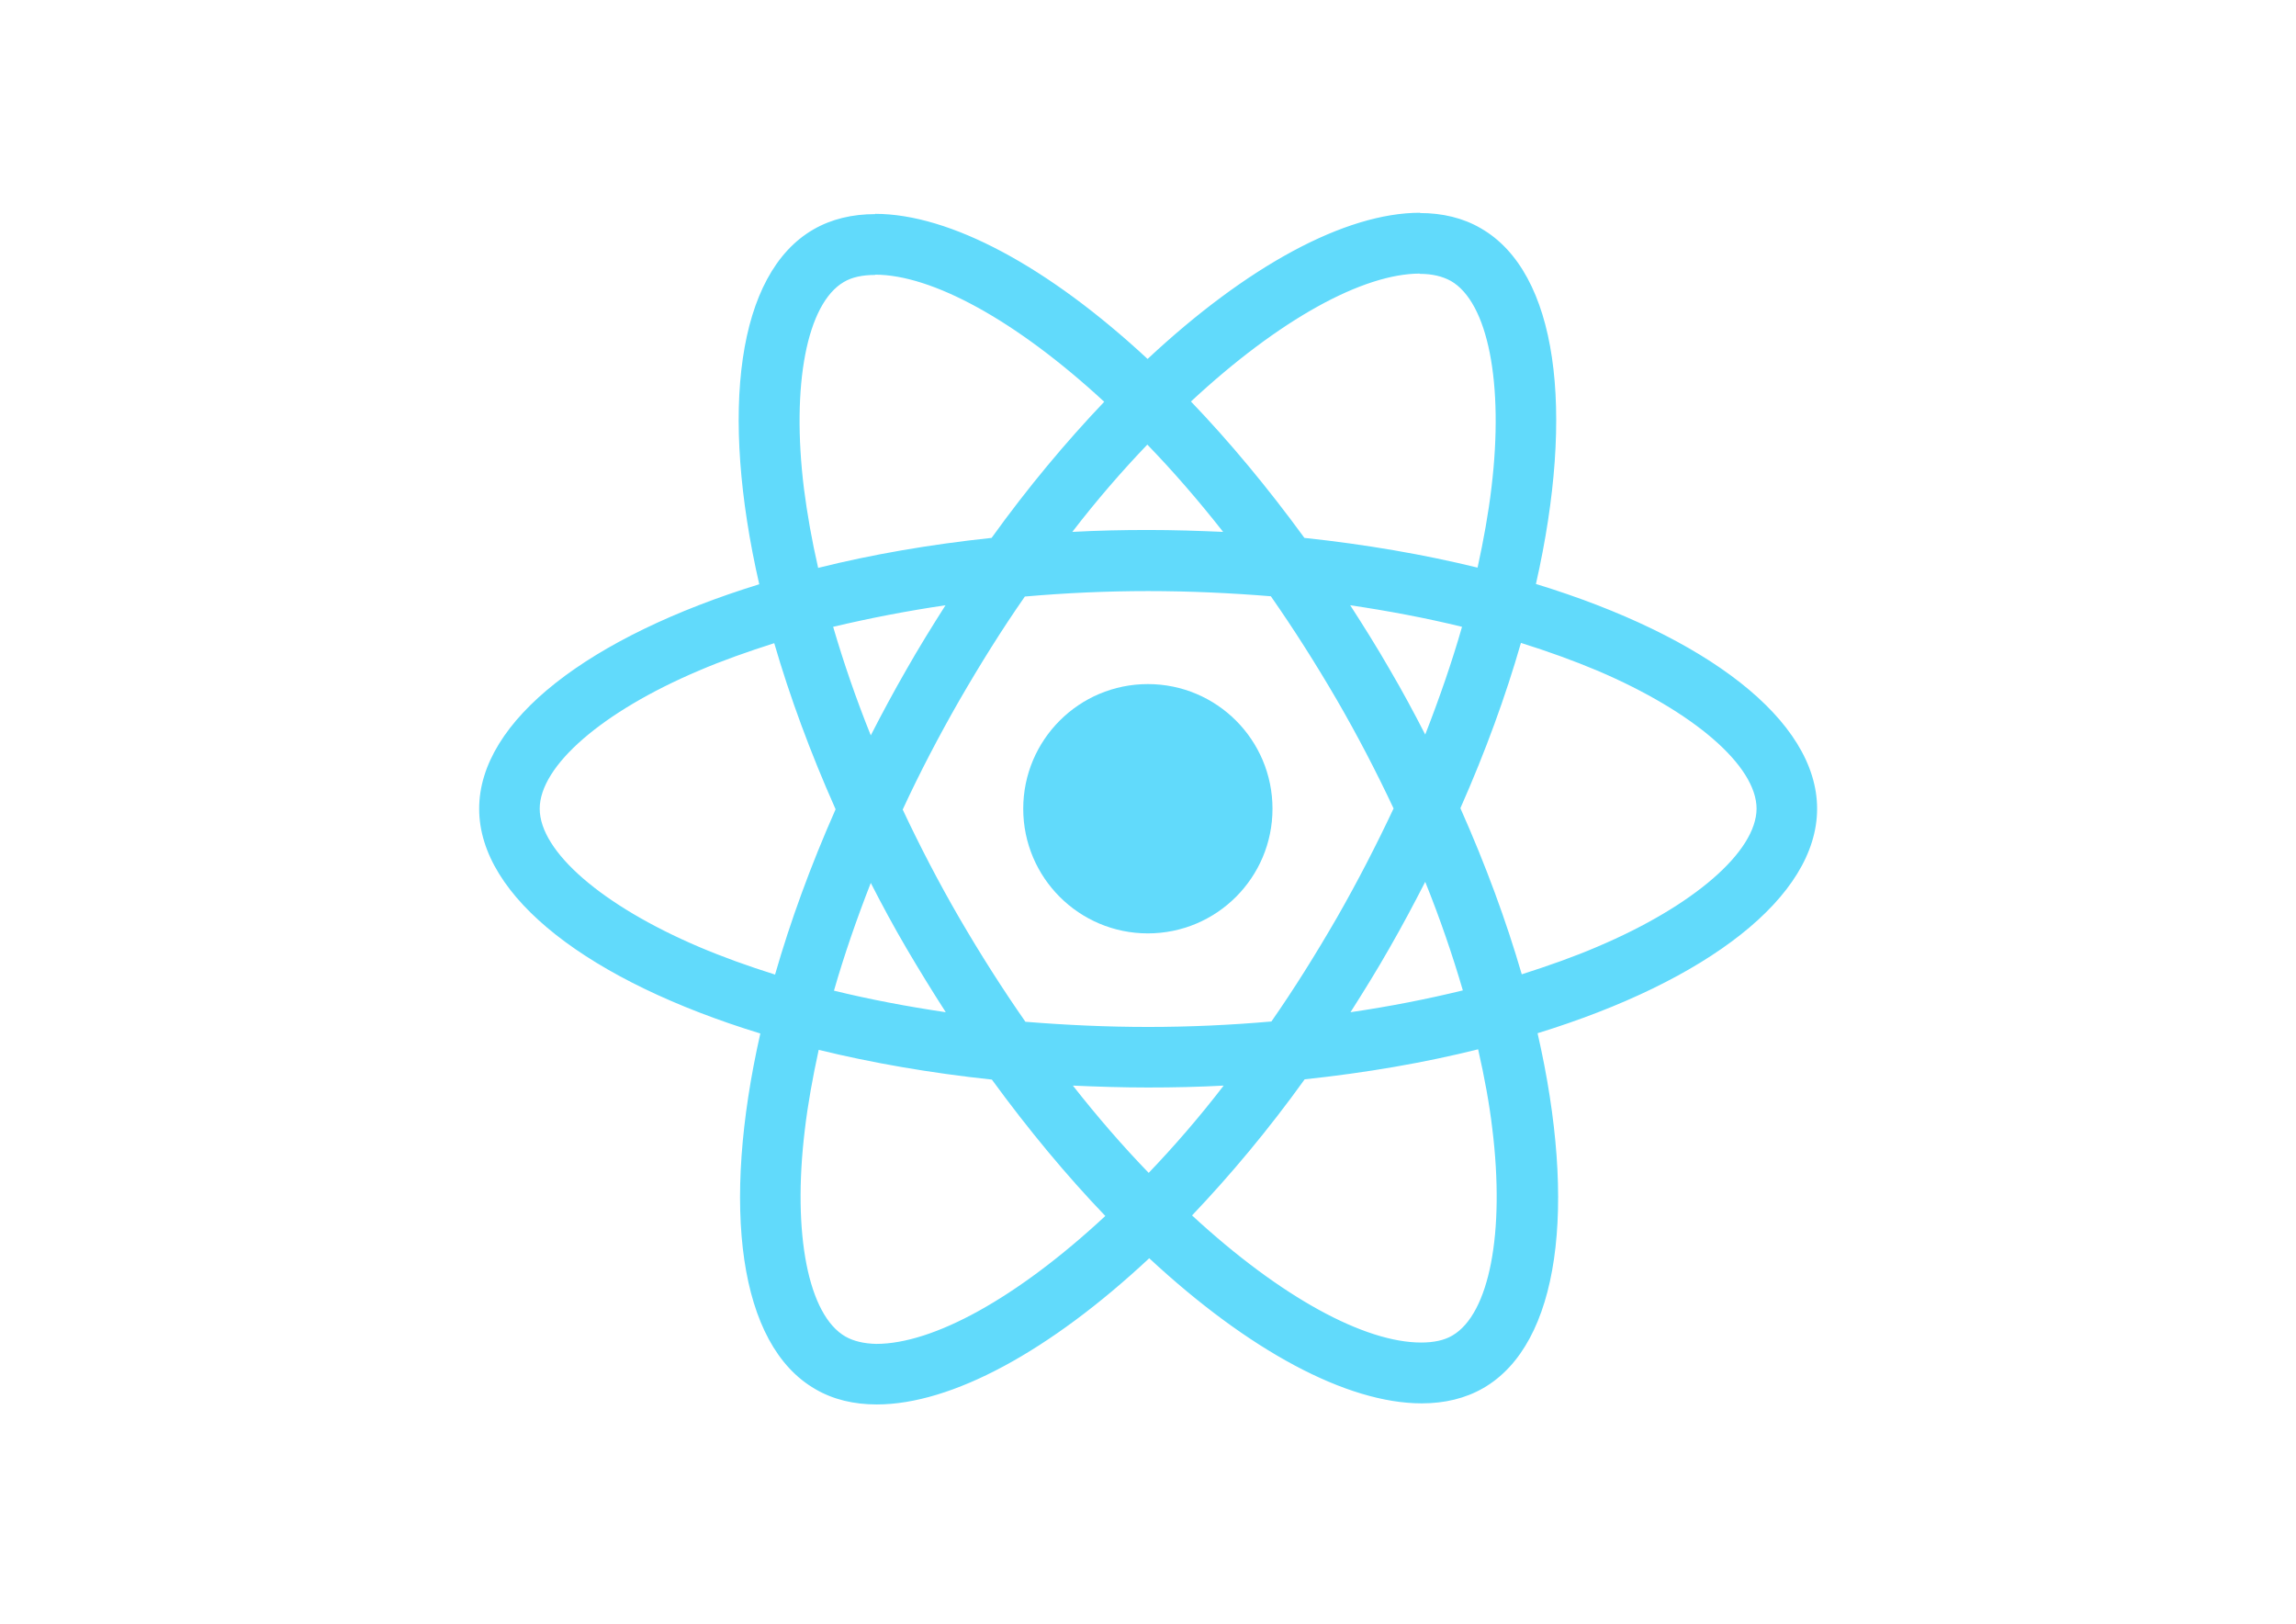
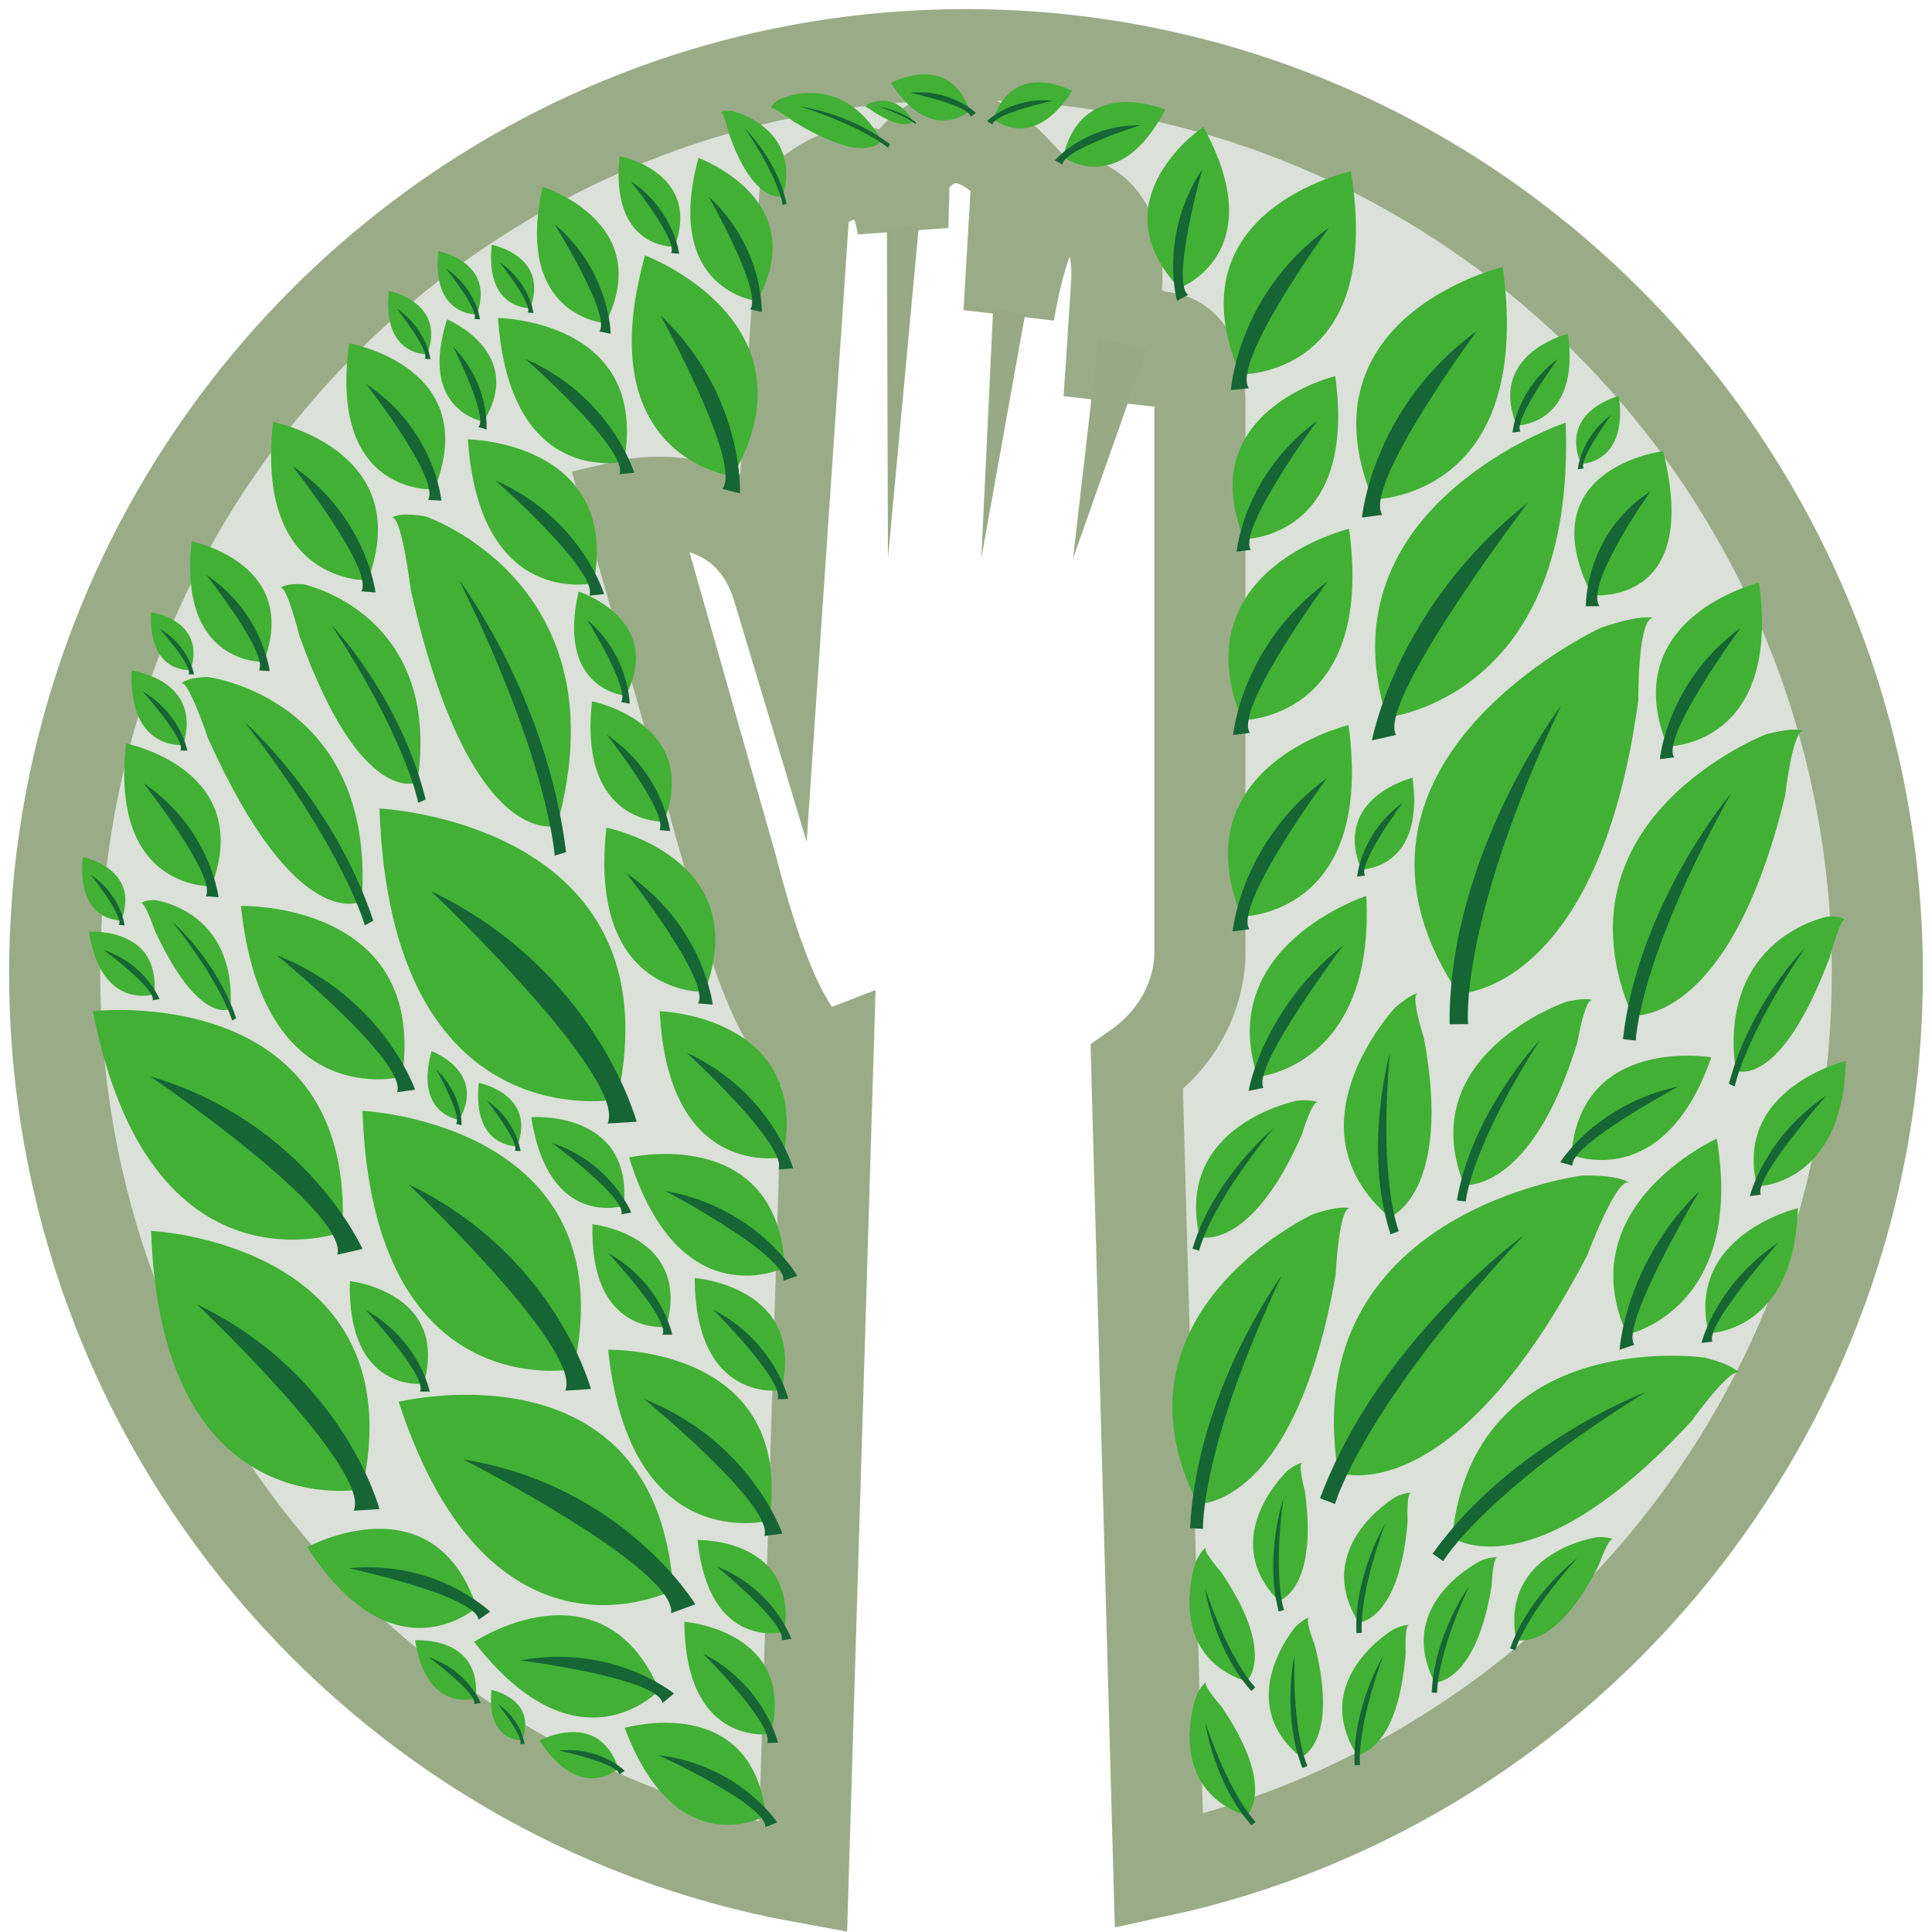
- <svg xmlns="http://www.w3.org/2000/svg" viewBox="0 0 841.9 595.3">
-   <g fill="#61DAFB">
-     <path d="M666.3 296.5c0-32.5-40.7-63.3-103.1-82.4 14.4-63.6 8-114.2-20.2-130.4-6.5-3.8-14.1-5.6-22.4-5.6v22.3c4.6 0 8.3.9 11.4 2.6 13.6 7.8 19.5 37.5 14.9 75.7-1.1 9.4-2.9 19.3-5.1 29.4-19.6-4.8-41-8.5-63.5-10.9-13.5-18.5-27.5-35.3-41.6-50 32.6-30.3 63.2-46.9 84-46.9V78c-27.5 0-63.5 19.6-99.9 53.6-36.4-33.8-72.4-53.2-99.9-53.2v22.3c20.7 0 51.4 16.5 84 46.6-14 14.7-28 31.4-41.3 49.9-22.6 2.4-44 6.1-63.6 11-2.3-10-4-19.7-5.2-29-4.7-38.2 1.1-67.9 14.6-75.8 3-1.8 6.9-2.6 11.5-2.6V78.5c-8.4 0-16 1.8-22.6 5.6-28.1 16.2-34.4 66.7-19.9 130.1-62.2 19.2-102.7 49.9-102.7 82.3 0 32.5 40.7 63.3 103.1 82.4-14.4 63.6-8 114.2 20.2 130.4 6.5 3.8 14.1 5.6 22.5 5.6 27.5 0 63.5-19.6 99.9-53.6 36.4 33.8 72.4 53.2 99.9 53.2 8.4 0 16-1.8 22.6-5.6 28.1-16.2 34.4-66.7 19.9-130.1 62-19.1 102.5-49.9 102.5-82.3zm-130.2-66.7c-3.7 12.9-8.3 26.2-13.5 39.5-4.1-8-8.4-16-13.1-24-4.6-8-9.5-15.8-14.4-23.4 14.2 2.1 27.9 4.7 41 7.9zm-45.8 106.5c-7.8 13.5-15.8 26.3-24.1 38.2-14.9 1.3-30 2-45.2 2-15.1 0-30.2-.7-45-1.9-8.3-11.9-16.4-24.6-24.2-38-7.6-13.1-14.5-26.4-20.8-39.8 6.2-13.4 13.2-26.8 20.7-39.9 7.8-13.5 15.8-26.3 24.1-38.2 14.9-1.3 30-2 45.2-2 15.1 0 30.2.7 45 1.9 8.3 11.9 16.4 24.6 24.2 38 7.6 13.1 14.5 26.4 20.8 39.8-6.3 13.4-13.2 26.8-20.7 39.9zm32.3-13c5.4 13.4 10 26.8 13.8 39.8-13.1 3.2-26.9 5.9-41.2 8 4.9-7.7 9.8-15.6 14.4-23.7 4.6-8 8.9-16.1 13-24.1zM421.2 430c-9.3-9.6-18.6-20.3-27.8-32 9 .4 18.2.7 27.5.7 9.4 0 18.7-.2 27.8-.7-9 11.7-18.3 22.4-27.5 32zm-74.4-58.9c-14.2-2.1-27.9-4.7-41-7.9 3.7-12.9 8.3-26.2 13.5-39.5 4.1 8 8.4 16 13.1 24 4.7 8 9.5 15.8 14.4 23.4zM420.7 163c9.3 9.6 18.6 20.3 27.8 32-9-.4-18.2-.7-27.5-.7-9.4 0-18.7.2-27.8.7 9-11.7 18.3-22.4 27.5-32zm-74 58.9c-4.9 7.7-9.8 15.6-14.4 23.7-4.6 8-8.9 16-13 24-5.4-13.4-10-26.8-13.8-39.8 13.1-3.1 26.9-5.8 41.2-7.9zm-90.5 125.2c-35.4-15.1-58.3-34.9-58.3-50.6 0-15.7 22.9-35.6 58.3-50.6 8.6-3.7 18-7 27.7-10.1 5.7 19.6 13.2 40 22.5 60.9-9.2 20.8-16.6 41.1-22.2 60.6-9.9-3.1-19.3-6.5-28-10.2zM310 490c-13.6-7.8-19.5-37.5-14.9-75.7 1.1-9.4 2.9-19.3 5.1-29.4 19.6 4.8 41 8.5 63.5 10.9 13.5 18.5 27.5 35.3 41.6 50-32.6 30.3-63.2 46.9-84 46.9-4.5-.1-8.3-1-11.3-2.7zm237.2-76.2c4.7 38.2-1.1 67.9-14.6 75.8-3 1.8-6.9 2.6-11.5 2.6-20.7 0-51.4-16.5-84-46.6 14-14.7 28-31.4 41.3-49.9 22.6-2.4 44-6.1 63.6-11 2.3 10.1 4.1 19.8 5.2 29.1zm38.5-66.7c-8.6 3.7-18 7-27.7 10.1-5.7-19.6-13.2-40-22.5-60.9 9.2-20.8 16.6-41.1 22.2-60.6 9.9 3.1 19.3 6.5 28.1 10.2 35.4 15.1 58.3 34.9 58.3 50.6-.1 15.7-23 35.6-58.4 50.6zM320.8 78.4z" />
-     <circle cx="420.9" cy="296.5" r="45.7" />
-     <path d="M520.5 78.1z" />
-   </g>
+ <svg xmlns="http://www.w3.org/2000/svg" width="106" height="106" viewBox="0 0 106 106" fill="none">
+   <path d="M52.998 3C25.386 3 3 25.567 3 53.401C3 78.165 20.717 98.754 44.066 103L45.425 58.011C45.425 58.011 43.057 58.928 40.143 47.544L34.496 27.713C34.496 27.713 40.87 26.243 42.693 32.305L44.152 10.824C44.152 10.824 48.589 6.869 49.535 12.442L49.617 9.461C49.617 9.461 51.803 5.161 55.809 9.461L55.36 17.163C56.009 13.395 57.008 10.709 58.541 11.008C58.541 11.008 61.456 11.008 61.274 15.416L61.06 18.706L60.849 21.899C61.334 18.997 62.048 17.232 63.096 18.537C63.096 18.537 65.829 17.803 65.829 22.025V52.322C65.829 52.322 66.01 55.993 62.369 58.564L63.581 102.669C86.11 97.775 103 77.578 103 53.404C102.996 25.563 80.61 3 52.998 3Z" fill="#DBE0D8" stroke="#9AAC87" stroke-width="5" stroke-miterlimit="10" />
+   <path d="M48.661 12.507L48.718 30.633L50.412 12.407L48.661 12.507Z" fill="#98A985" />
+   <path d="M54.493 16.876L56.237 17.286L53.84 30.633L54.493 16.876Z" fill="#98A985" />
+   <path d="M65.436 18.447C65.105 17.929 63.946 17.548 62.562 17.548C62.087 17.548 61.638 17.595 61.242 17.674V18.447H65.436Z" fill="#98A985" stroke="#9AAC87" stroke-miterlimit="10" />
+   <path d="M60.272 18.515L62.936 19.134L58.873 30.633L60.272 18.515Z" fill="#98A985" />
+   <path d="M74.96 49.158C74.96 49.158 66.628 51.858 68.993 59.085C68.993 59.085 75.456 58.535 74.96 49.158Z" fill="#41B035" />
+   <path d="M68.504 59.855C68.504 59.855 69.267 55.342 73.708 51.858C73.708 51.858 68.643 58.55 69.321 59.682L68.504 59.855Z" fill="#166534" />
+   <path d="M65.654 93C65.654 93 63.76 98.07 68.404 99.631C68.404 99.631 70.088 98.124 66.995 93.604C66.995 93.604 65.879 92.346 66.204 92.277C66.204 92.281 66.007 92.295 65.654 93Z" fill="#41B035" />
+   <path d="M66.125 94.507C66.125 94.507 66.585 97.804 68.668 100.152L68.889 99.951C68.889 99.954 67.559 98.692 66.125 94.507Z" fill="#166534" />
+   <path d="M65.639 85.625C65.639 85.625 63.745 90.695 68.389 92.256C68.389 92.256 70.073 90.749 66.98 86.229C66.98 86.229 65.864 84.971 66.188 84.903C66.188 84.903 65.992 84.921 65.639 85.625Z" fill="#41B035" />
+   <path d="M66.11 87.132C66.11 87.132 66.57 90.429 68.653 92.777L68.874 92.576C68.874 92.58 67.547 91.314 66.11 87.132Z" fill="#166534" />
+   <path d="M76.547 55.278C76.547 55.278 70.426 61.808 76.244 66.791C76.244 66.791 79.718 65.486 78.124 56.95C78.124 56.95 77.307 54.426 77.831 54.508C77.835 54.508 77.535 54.422 76.547 55.278Z" fill="#41B035" />
+   <path d="M76.254 57.806C76.254 57.806 74.767 63.016 76.293 67.723L76.75 67.546C76.75 67.55 75.623 64.9 76.254 57.806Z" fill="#166534" />
+   <path d="M76.569 82.13C76.569 82.13 71.925 84.856 74.546 89.023C74.546 89.023 76.797 88.926 77.229 83.457C77.229 83.457 77.154 81.771 77.446 81.925C77.45 81.922 77.286 81.81 76.569 82.13Z" fill="#41B035" />
+   <path d="M75.991 83.601C75.991 83.601 74.282 86.453 74.421 89.599L74.717 89.585C74.721 89.581 74.482 87.758 75.991 83.601Z" fill="#166534" />
+   <path d="M70.666 80.664C70.666 80.664 66.71 84.331 70.159 87.833C70.159 87.833 72.339 87.251 71.593 81.814C71.593 81.814 71.162 80.182 71.479 80.272C71.479 80.268 71.297 80.193 70.666 80.664Z" fill="#41B035" />
+   <path d="M70.412 82.221C70.412 82.221 69.35 85.374 70.159 88.416L70.448 88.337C70.448 88.341 69.827 86.608 70.412 82.221Z" fill="#166534" />
+   <path d="M72.011 66.629C72.011 66.629 60.407 72.055 65.712 82.512C65.712 82.512 71.066 82.781 73.284 69.912C73.284 69.912 73.473 65.9 74.137 66.331C74.14 66.331 73.776 66.029 72.011 66.629Z" fill="#41B035" />
+   <path d="M70.32 69.984C70.32 69.984 65.648 76.36 65.294 83.846L66.004 83.878C66.004 83.875 65.837 79.499 70.32 69.984Z" fill="#166534" />
+   <path d="M71.09 89.239C71.09 89.239 67.569 93.331 71.386 96.42C71.386 96.42 73.483 95.593 72.138 90.275C72.138 90.275 71.525 88.703 71.853 88.754C71.857 88.754 71.664 88.703 71.09 89.239Z" fill="#41B035" />
+   <path d="M71.014 90.818C71.014 90.818 70.312 94.072 71.457 97.002L71.735 96.891C71.731 96.891 70.922 95.24 71.014 90.818Z" fill="#166534" />
+   <path d="M71.176 60.387C71.176 60.387 64.395 61.696 65.818 67.87C65.818 67.87 68.586 68.719 71.419 62.275C71.419 62.275 72.039 60.2 72.332 60.513C72.328 60.51 72.178 60.305 71.176 60.387Z" fill="#41B035" />
+   <path d="M69.856 61.916C69.856 61.916 66.582 64.638 65.426 68.51L65.793 68.621C65.793 68.621 66.275 66.306 69.856 61.916Z" fill="#166534" />
+   <path d="M87.626 84.338C87.626 84.338 82.304 85.104 83.181 89.958C83.181 89.958 85.303 90.721 87.743 85.816C87.743 85.816 88.303 84.223 88.517 84.478C88.517 84.478 88.407 84.313 87.626 84.338Z" fill="#41B035" />
+   <path d="M86.542 85.482C86.542 85.482 83.895 87.477 82.853 90.444L83.135 90.544C83.135 90.541 83.592 88.761 86.542 85.482Z" fill="#166534" />
+   <path d="M81.295 85.604C81.295 85.604 76.444 87.938 78.72 92.306C78.72 92.306 80.97 92.396 81.844 86.978C81.844 86.978 81.905 85.291 82.187 85.467C82.187 85.467 82.033 85.345 81.295 85.604Z" fill="#41B035" />
+   <path d="M80.6 87.021C80.6 87.021 78.667 89.721 78.553 92.867L78.849 92.878C78.852 92.878 78.76 91.037 80.6 87.021Z" fill="#166534" />
+   <path d="M76.461 89.387C76.461 89.387 71.821 92.116 74.446 96.28C74.446 96.28 76.697 96.179 77.121 90.71C77.121 90.71 77.043 89.024 77.339 89.178C77.339 89.178 77.178 89.067 76.461 89.387Z" fill="#41B035" />
+   <path d="M75.884 90.857C75.884 90.857 74.179 93.709 74.322 96.855L74.618 96.84C74.621 96.84 74.382 95.014 75.884 90.857Z" fill="#166534" />
+   <path d="M86.83 64.494C86.83 64.494 71.107 66.443 73.415 80.797C73.415 80.797 79.625 83.17 87.094 68.852C87.094 68.852 88.835 64.195 89.452 64.958C89.452 64.958 89.142 64.465 86.83 64.494Z" fill="#41B035" />
+   <path d="M83.574 67.798C83.574 67.798 75.662 73.522 72.423 82.206L73.247 82.515C73.247 82.515 74.703 77.291 83.574 67.798Z" fill="#166534" />
+   <path d="M93.533 74.486C93.533 74.486 80.87 72.67 79.672 84.349C79.672 84.349 84.016 87.517 92.83 77.938C92.83 77.938 95.16 74.677 95.481 75.403C95.477 75.406 95.338 74.953 93.533 74.486Z" fill="#41B035" />
+   <path d="M90.305 76.37C90.305 76.37 82.943 79.153 78.602 85.241L79.18 85.654C79.18 85.654 81.406 81.893 90.305 76.37Z" fill="#166534" />
+   <path d="M85.918 54.969C85.918 54.969 77.482 57.867 80.325 65.012C80.325 65.012 84.003 65.49 86.542 57.191C86.542 57.191 86.988 54.573 87.413 54.893C87.413 54.893 87.184 54.674 85.918 54.969Z" fill="#41B035" />
+   <path d="M84.488 57.069C84.488 57.069 80.764 60.981 79.933 65.86L80.418 65.921C80.422 65.918 80.65 63.045 84.488 57.069Z" fill="#166534" />
+   <path d="M101.27 58.209C101.27 58.209 95.074 59.712 96.401 65.091C96.401 65.091 101.123 65.047 101.27 58.209Z" fill="#41B035" />
+   <path d="M96.005 65.626C96.005 65.626 96.804 62.39 100.214 60.103C100.214 60.103 96.176 64.684 96.608 65.544L96.005 65.626Z" fill="#166534" />
+   <path d="M93.891 58.011C93.891 58.011 86.735 56.781 86.214 63.357C86.214 63.357 91.272 65.518 93.891 58.011Z" fill="#41B035" />
+   <path d="M85.601 63.764C85.601 63.764 87.62 60.553 92.085 59.614C92.085 59.614 86.125 62.8 86.271 63.954L85.601 63.764Z" fill="#166534" />
+   <path d="M98.638 66.284C98.638 66.284 92.438 67.769 93.748 73.152C93.748 73.149 98.47 73.12 98.638 66.284Z" fill="#41B035" />
+   <path d="M93.352 73.681C93.352 73.681 94.158 70.448 97.578 68.172C97.578 68.172 93.526 72.739 93.954 73.602L93.352 73.681Z" fill="#166534" />
+   <path d="M94.193 62.469C94.193 62.469 86.053 66.162 89.267 73.217C89.267 73.217 95.755 71.919 94.193 62.469Z" fill="#41B035" />
+   <path d="M88.861 74.054C88.861 74.054 89.125 69.391 93.231 65.353C93.231 65.353 88.854 72.713 89.667 73.785L88.861 74.054Z" fill="#166534" />
+   <path d="M73.986 39.781C73.986 39.781 64.737 41.999 68.111 50.287C68.111 50.287 75.431 50.287 73.986 39.781Z" fill="#41B035" />
+   <path d="M67.63 51.1C67.63 51.1 68.08 46.138 72.817 42.675C72.817 42.675 67.666 49.654 68.547 50.985L67.63 51.1Z" fill="#166534" />
+   <path d="M87.805 34.455C87.805 34.455 71.629 41.956 80.025 54.519C80.025 54.519 87.705 54.49 89.885 38.425C89.885 38.425 89.845 33.448 90.83 33.937C90.83 33.941 90.288 33.592 87.805 34.455Z" fill="#41B035" />
+   <path d="M85.647 38.716C85.647 38.716 79.458 46.918 79.533 56.198L80.549 56.187C80.549 56.187 79.972 50.787 85.647 38.716Z" fill="#166534" />
+   <path d="M96.886 40.291C96.886 40.291 84.947 44.923 89.545 55.713C89.545 55.713 94.871 56.346 97.942 43.653C97.942 43.653 98.398 39.662 99.033 40.137C99.03 40.137 98.691 39.813 96.886 40.291Z" fill="#41B035" />
+   <path d="M94.978 43.52C94.978 43.52 89.892 49.569 89.043 57.012L89.746 57.091C89.746 57.091 89.874 52.711 94.978 43.52Z" fill="#166534" />
+   <path d="M100.258 50.291C100.258 50.291 94.233 51.441 95.228 58.737C95.228 58.737 97.629 59.884 100.393 52.509C100.393 52.509 101.028 50.118 101.271 50.499C101.271 50.503 101.146 50.251 100.258 50.291Z" fill="#41B035" />
+   <path d="M99.034 52.006C99.034 52.006 96.037 55.005 94.857 59.463L95.174 59.611C95.174 59.614 95.695 56.939 99.034 52.006Z" fill="#166534" />
+   <path d="M42.701 5.482C42.701 5.482 46.096 3.734 48.365 7.7C48.365 7.7 47.619 9.185 43.475 6.625C43.475 6.625 42.258 5.694 42.283 5.974C42.283 5.974 42.251 5.802 42.701 5.482Z" fill="#41B035" />
+   <path d="M43.953 5.856C43.953 5.856 46.556 6.18 48.825 7.916L48.725 8.11C48.722 8.11 47.455 6.996 43.953 5.856Z" fill="#166534" />
+   <path d="M74.015 29.012C74.015 29.012 64.766 31.23 68.141 39.518C68.141 39.515 75.46 39.518 74.015 29.012Z" fill="#41B035" />
+   <path d="M67.655 40.327C67.655 40.327 68.105 35.365 72.841 31.902C72.841 31.902 67.691 38.882 68.572 40.212L67.655 40.327Z" fill="#166534" />
+   <path d="M77.499 42.675C77.499 42.675 73.069 43.74 74.685 47.706C74.689 47.706 78.192 47.706 77.499 42.675Z" fill="#41B035" />
+   <path d="M74.457 48.094C74.457 48.094 74.671 45.718 76.94 44.06C76.94 44.06 74.475 47.401 74.896 48.037L74.457 48.094Z" fill="#166534" />
+   <path d="M85.9 23.186C85.9 23.186 72.42 27.731 76.076 39.363C76.076 39.363 86.502 38.335 85.9 23.186Z" fill="#41B035" />
+   <path d="M75.273 40.622C75.273 40.622 76.6 33.308 83.827 27.58C83.827 27.58 75.527 38.504 76.593 40.324L75.273 40.622Z" fill="#166534" />
+   <path d="M74.115 9.4C74.115 9.4 64.156 11.529 68.037 20.54C68.037 20.54 75.966 20.745 74.115 9.4Z" fill="#41B035" />
+   <path d="M67.534 21.403C67.534 21.403 67.883 16.078 72.92 12.482C72.92 12.482 67.534 19.85 68.518 21.302L67.534 21.403Z" fill="#166534" />
+   <path d="M73.258 20.637C73.258 20.637 65.386 22.524 68.257 29.579C68.257 29.579 74.489 29.579 73.258 20.637Z" fill="#41B035" />
+   <path d="M67.847 30.27C67.847 30.27 68.229 26.045 72.263 23.096C72.263 23.096 67.879 29.036 68.628 30.169L67.847 30.27Z" fill="#166534" />
+   <path d="M82.447 14.647C82.447 14.647 71.215 17.343 75.313 27.404C75.313 27.404 84.202 27.408 82.447 14.647Z" fill="#41B035" />
+   <path d="M74.725 28.393C74.725 28.393 75.27 22.367 81.024 18.16C81.024 18.16 74.771 26.635 75.838 28.249L74.725 28.393Z" fill="#166534" />
+   <path d="M96.511 31.971C96.511 31.971 88.603 33.87 91.485 40.957C91.485 40.957 97.745 40.957 96.511 31.971Z" fill="#41B035" />
+   <path d="M91.071 41.651C91.071 41.651 91.453 37.408 95.505 34.445C95.505 34.445 91.1 40.414 91.853 41.55L91.071 41.651Z" fill="#166534" />
+   <path d="M91.244 24.754C91.244 24.754 83.785 25.678 87.338 32.653C87.338 32.657 93.402 33.337 91.244 24.754Z" fill="#41B035" />
+   <path d="M87.01 33.264C87.01 33.264 86.928 29.316 90.538 26.972C90.538 26.972 86.91 32.107 87.759 33.257L87.01 33.264Z" fill="#166534" />
+   <path d="M86.028 18.318C86.028 18.318 81.598 19.382 83.214 23.348C83.214 23.348 86.72 23.348 86.028 18.318Z" fill="#41B035" />
+   <path d="M82.982 23.736C82.982 23.736 83.196 21.36 85.465 19.702C85.465 19.702 83 23.043 83.421 23.679L82.982 23.736Z" fill="#166534" />
+   <path d="M88.821 21.73C88.821 21.73 85.543 22.517 86.738 25.451C86.738 25.451 89.331 25.455 88.821 21.73Z" fill="#41B035" />
+   <path d="M86.567 25.743C86.567 25.743 86.724 23.985 88.404 22.759C88.404 22.759 86.578 25.232 86.891 25.703L86.567 25.743Z" fill="#166534" />
+   <path d="M66.019 6.963C66.019 6.963 60.115 10.921 64.702 15.812C64.702 15.812 69.842 13.902 66.019 6.963Z" fill="#41B035" />
+   <path d="M64.577 16.502C64.577 16.502 63.564 12.932 65.965 9.282C65.965 9.282 64.217 15.485 65.187 16.182L64.577 16.502Z" fill="#166534" />
+   <path d="M63.932 6.02C63.932 6.02 59.405 4.061 58.324 8.609C58.324 8.606 61.378 10.9 63.932 6.02Z" fill="#41B035" />
+   <path d="M57.878 8.796C57.878 8.796 59.555 6.843 62.573 6.869C62.573 6.869 58.328 8.199 58.292 9.033L57.878 8.796Z" fill="#166534" />
+   <path d="M58.83 4.988C58.83 4.988 55.609 3.23 54.503 6.524C54.503 6.524 56.611 8.429 58.83 4.988Z" fill="#41B035" />
+   <path d="M54.157 6.635C54.157 6.635 55.531 5.305 57.763 5.528C57.763 5.528 54.528 6.225 54.45 6.84L54.157 6.635Z" fill="#166534" />
+   <path d="M48.875 4.55C48.875 4.55 52.096 2.792 53.202 6.085C53.205 6.085 51.094 7.991 48.875 4.55Z" fill="#41B035" />
+   <path d="M53.548 6.197C53.548 6.197 52.174 4.866 49.941 5.089C49.941 5.089 53.177 5.787 53.255 6.402L53.548 6.197Z" fill="#166534" />
+   <path d="M47.662 5.689C47.662 5.689 49.106 4.945 50.077 6.635C50.077 6.635 49.759 7.268 47.994 6.178C47.994 6.178 47.476 5.783 47.487 5.902C47.483 5.898 47.469 5.826 47.662 5.689Z" fill="#41B035" />
+   <path d="M48.193 5.848C48.193 5.848 49.303 5.985 50.269 6.725L50.227 6.808C50.227 6.808 49.688 6.333 48.193 5.848Z" fill="#166534" />
+   <path d="M22.775 89.998C22.775 89.998 26.428 89.721 26.103 93.184C26.103 93.184 23.403 94.054 22.775 89.998Z" fill="#41B035" />
+   <path d="M26.371 93.428C26.371 93.428 25.657 91.648 23.528 90.929C23.528 90.929 26.196 92.896 26.021 93.493L26.371 93.428Z" fill="#166534" />
+   <path d="M16.857 84.885C16.857 84.885 23.78 81.106 26.156 88.186C26.152 88.189 21.622 92.281 16.857 84.885Z" fill="#41B035" />
+   <path d="M26.891 88.427C26.891 88.427 23.941 85.564 19.14 86.043C19.14 86.043 26.088 87.538 26.259 88.865L26.891 88.427Z" fill="#166534" />
+   <path d="M38.27 84.493C38.27 84.493 43.781 84.356 43.028 89.534C43.028 89.534 38.908 90.635 38.27 84.493Z" fill="#41B035" />
+   <path d="M43.414 89.922C43.414 89.922 42.476 87.19 39.33 85.949C39.33 85.949 43.193 89.113 42.882 89.994L43.414 89.922Z" fill="#166534" />
+   <path d="M29.606 95.499C29.606 95.499 32.827 93.741 33.933 97.035C33.933 97.038 31.825 98.94 29.606 95.499Z" fill="#41B035" />
+   <path d="M34.276 97.15C34.276 97.15 32.903 95.82 30.67 96.043C30.67 96.043 33.905 96.74 33.983 97.355L34.276 97.15Z" fill="#166534" />
+   <path d="M37.549 88.981C37.549 88.981 43.709 89.444 42.3 95.136C42.3 95.136 37.584 95.902 37.549 88.981Z" fill="#41B035" />
+   <path d="M42.685 95.611C42.685 95.611 41.94 92.461 38.573 90.724C38.573 90.724 42.532 94.683 42.086 95.632L42.685 95.611Z" fill="#166534" />
+   <path d="M34.275 94.802C34.275 94.802 41.256 92.763 42.019 99.62C42.019 99.616 37.136 102.414 34.275 94.802Z" fill="#41B035" />
+   <path d="M42.64 99.98C42.64 99.98 40.536 96.816 36.116 96.298C36.116 96.298 42.091 99.023 41.991 100.25L42.64 99.98Z" fill="#166534" />
+   <path d="M33.368 74.055C33.368 74.055 43.609 73.799 42.211 83.425C42.211 83.425 34.556 85.467 33.368 74.055Z" fill="#41B035" />
+   <path d="M42.924 84.141C42.924 84.141 41.183 79.067 35.337 76.758C35.337 76.758 42.514 82.638 41.936 84.274L42.924 84.141Z" fill="#166534" />
+   <path d="M38.116 70.121C38.116 70.121 44.276 70.585 42.867 76.277C42.867 76.277 38.151 77.043 38.116 70.121Z" fill="#41B035" />
+   <path d="M43.252 76.751C43.252 76.751 42.507 73.602 39.14 71.865C39.14 71.865 43.099 75.824 42.653 76.773L43.252 76.751Z" fill="#166534" />
+   <path d="M34.518 63.505C34.518 63.505 42.647 61.639 43.064 69.546C43.064 69.546 37.285 72.419 34.518 63.505Z" fill="#41B035" />
+   <path d="M43.749 70.002C43.749 70.002 41.548 66.237 36.519 65.346C36.519 65.346 43.182 68.87 42.982 70.268L43.749 70.002Z" fill="#166534" />
+   <path d="M21.873 76.91C21.873 76.91 36.016 73.454 36.94 87.24C36.94 87.24 26.924 92.396 21.873 76.91Z" fill="#41B035" />
+   <path d="M38.149 88.02C38.149 88.02 34.218 81.501 25.419 80.07C25.419 80.07 37.132 86.057 36.822 88.506L38.149 88.02Z" fill="#166534" />
+   <path d="M26.011 90.08C26.011 90.08 33.013 85.431 36.177 92.727C36.177 92.727 31.736 97.488 26.011 90.08Z" fill="#41B035" />
+   <path d="M36.979 92.914C36.979 92.914 33.591 90.149 28.54 91.098C28.54 91.098 36.048 92.047 36.352 93.435L36.979 92.914Z" fill="#166534" />
+   <path d="M26.967 92.723C26.967 92.723 29.485 93.201 28.643 95.481C28.643 95.481 26.667 95.578 26.967 92.723Z" fill="#41B035" />
+   <path d="M28.782 95.693C28.782 95.693 28.618 94.359 27.309 93.489C27.309 93.489 28.761 95.305 28.536 95.675L28.782 95.693Z" fill="#166534" />
+   <path d="M36.198 55.48C36.198 55.48 44.531 55.731 42.968 63.487C42.968 63.487 36.658 64.807 36.198 55.48Z" fill="#41B035" />
+   <path d="M43.518 64.102C43.518 64.102 42.327 59.902 37.679 57.763C37.679 57.763 43.25 62.858 42.708 64.163L43.518 64.102Z" fill="#166534" />
+   <path d="M19.89 60.945C19.89 60.945 34.425 61.624 31.479 75.119C31.479 75.119 20.429 77.237 19.89 60.945Z" fill="#41B035" />
+   <path d="M32.42 76.208C32.42 76.208 30.459 68.841 22.412 64.979C22.412 64.979 31.992 74.037 31.012 76.298L32.42 76.208Z" fill="#166534" />
+   <path d="M32.506 67.169C32.506 67.169 37.981 67.769 36.554 72.796C36.558 72.796 32.334 73.336 32.506 67.169Z" fill="#41B035" />
+   <path d="M36.886 73.231C36.886 73.231 36.315 70.401 33.365 68.751C33.365 68.751 36.775 72.397 36.351 73.231H36.886Z" fill="#166534" />
+   <path d="M20.821 44.358C20.821 44.358 37.187 45.124 33.869 60.316C33.869 60.316 21.428 62.7 20.821 44.358Z" fill="#41B035" />
+   <path d="M34.928 61.542C34.928 61.542 32.72 53.247 23.657 48.899C23.657 48.899 34.443 59.097 33.337 61.643L34.928 61.542Z" fill="#166534" />
+   <path d="M29.146 61.294C29.146 61.294 34.725 60.869 34.225 66.155C34.222 66.155 30.105 67.482 29.146 61.294Z" fill="#41B035" />
+   <path d="M34.631 66.525C34.631 66.525 33.544 63.807 30.29 62.71C30.29 62.71 34.364 65.716 34.096 66.626L34.631 66.525Z" fill="#166534" />
+   <path d="M8.29 67.532C8.29 67.532 22.825 68.212 19.879 81.706C19.879 81.706 8.828 83.824 8.29 67.532Z" fill="#41B035" />
+   <path d="M20.82 82.796C20.82 82.796 18.858 75.428 10.811 71.566C10.811 71.566 20.392 80.624 19.411 82.886L20.82 82.796Z" fill="#166534" />
+   <path d="M19.198 70.29C19.198 70.29 24.673 70.891 23.246 75.917C23.25 75.921 19.027 76.46 19.198 70.29Z" fill="#41B035" />
+   <path d="M23.578 76.352C23.578 76.352 23.008 73.522 20.058 71.872C20.058 71.872 23.468 75.518 23.043 76.352H23.578Z" fill="#166534" />
+   <path d="M33.273 45.411C33.273 45.411 41.456 47.022 38.663 54.422C38.663 54.422 32.224 54.692 33.273 45.411Z" fill="#41B035" />
+   <path d="M39.105 55.12C39.105 55.12 38.605 50.78 34.364 47.91C34.364 47.91 39.041 53.85 38.299 55.051L39.105 55.12Z" fill="#166534" />
+   <path d="M5.097 55.476C5.097 55.476 19.554 53.804 18.783 67.6C18.787 67.6 8.214 71.473 5.097 55.476Z" fill="#41B035" />
+   <path d="M19.889 68.525C19.889 68.525 16.786 61.567 8.229 59.05C8.229 59.05 19.122 66.446 18.512 68.837L19.889 68.525Z" fill="#166534" />
+   <path d="M13.219 49.704C13.219 49.704 23.46 49.449 22.062 59.075C22.062 59.075 14.407 61.117 13.219 49.704Z" fill="#41B035" />
+   <path d="M22.775 59.79C22.775 59.79 21.034 54.717 15.188 52.408C15.188 52.408 22.365 58.287 21.787 59.923L22.775 59.79Z" fill="#166534" />
+   <path d="M26.27 59.413C26.27 59.413 29.442 60.013 28.382 62.886C28.382 62.886 25.892 63.008 26.27 59.413Z" fill="#41B035" />
+   <path d="M28.557 63.156C28.557 63.156 28.35 61.477 26.702 60.38C26.702 60.38 28.528 62.667 28.247 63.134L28.557 63.156Z" fill="#166534" />
+   <path d="M23.678 57.669C23.678 57.669 26.71 58.787 25.194 61.444C25.194 61.444 22.715 61.15 23.678 57.669Z" fill="#41B035" />
+   <path d="M25.322 61.736C25.322 61.736 25.393 60.045 23.945 58.69C23.945 58.69 25.376 61.25 25.019 61.66L25.322 61.736Z" fill="#166534" />
+   <path d="M11.408 37.145C11.408 37.145 20.643 38.295 19.847 49.445C19.847 49.445 16.32 51.419 11.419 40.521C11.419 40.521 10.227 36.958 9.896 37.562C9.899 37.565 10.063 37.173 11.408 37.145Z" fill="#41B035" />
+   <path d="M13.434 39.626C13.434 39.626 18.264 43.872 20.482 50.514L20.015 50.769C20.012 50.772 18.966 46.767 13.434 39.626Z" fill="#166534" />
+   <path d="M8.461 49.377C8.461 49.377 12.98 49.891 12.645 55.346C12.645 55.346 10.929 56.328 8.482 51.028C8.482 51.028 7.883 49.294 7.722 49.589C7.726 49.589 7.804 49.399 8.461 49.377Z" fill="#41B035" />
+   <path d="M9.462 50.578C9.462 50.578 11.845 52.628 12.962 55.864L12.733 55.993C12.733 55.993 12.202 54.041 9.462 50.578Z" fill="#166534" />
+   <path d="M6.916 40.791C6.916 40.791 14.029 42.193 11.603 48.626C11.603 48.622 6.007 48.856 6.916 40.791Z" fill="#41B035" />
+   <path d="M11.989 49.23C11.989 49.23 11.553 45.454 7.869 42.962C7.869 42.962 11.935 48.129 11.289 49.172L11.989 49.23Z" fill="#166534" />
+   <path d="M4.883 51.121C4.883 51.121 8.814 50.823 8.46 54.548C8.46 54.548 5.561 55.483 4.883 51.121Z" fill="#41B035" />
+   <path d="M8.75 54.81C8.75 54.81 7.983 52.894 5.693 52.124C5.693 52.124 8.564 54.242 8.375 54.882L8.75 54.81Z" fill="#166534" />
+   <path d="M4.548 47.026C4.548 47.026 7.719 47.626 6.66 50.499C6.66 50.499 4.17 50.622 4.548 47.026Z" fill="#41B035" />
+   <path d="M6.835 50.769C6.835 50.769 6.628 49.09 4.98 47.993C4.98 47.993 6.806 50.28 6.524 50.748L6.835 50.769Z" fill="#166534" />
+   <path d="M23.353 28.335C23.353 28.335 34.243 32.017 30.558 45.303C30.558 45.303 25.811 46.817 22.547 32.42C22.547 32.42 21.976 27.817 21.427 28.465C21.423 28.468 21.716 28.037 23.353 28.335Z" fill="#41B035" />
+   <path d="M25.194 31.837C25.194 31.837 29.998 38.169 31.058 46.752L30.43 46.946C30.433 46.946 30.141 41.844 25.194 31.837Z" fill="#166534" />
+   <path d="M16.637 32.053C16.637 32.053 24.299 33.636 22.897 42.927C22.897 42.927 19.811 44.343 16.427 34.883C16.427 34.883 15.663 31.82 15.346 32.301C15.346 32.305 15.506 31.989 16.637 32.053Z" fill="#41B035" />
+   <path d="M18.168 34.269C18.168 34.269 21.934 38.152 23.354 43.865L22.944 44.049C22.947 44.049 22.334 40.622 18.168 34.269Z" fill="#166534" />
+   <path d="M32.484 38.475C32.484 38.475 38.483 39.658 36.436 45.084C36.436 45.084 31.717 45.278 32.484 38.475Z" fill="#41B035" />
+   <path d="M36.764 45.595C36.764 45.595 36.396 42.413 33.289 40.309C33.289 40.309 36.721 44.667 36.175 45.544L36.764 45.595Z" fill="#166534" />
+   <path d="M31.746 32.456C31.746 32.456 36.486 33.973 34.332 38.166C34.332 38.17 30.498 37.886 31.746 32.456Z" fill="#41B035" />
+   <path d="M34.546 38.612C34.546 38.612 34.543 36.005 32.224 34.013C32.224 34.013 34.596 37.857 34.072 38.515L34.546 38.612Z" fill="#166534" />
+   <path d="M25.672 24.107C25.672 24.107 34.008 24.207 32.581 31.992C32.584 31.996 26.299 33.427 25.672 24.107Z" fill="#41B035" />
+   <path d="M33.145 32.599C33.145 32.599 31.878 28.421 27.195 26.368C27.195 26.368 32.856 31.363 32.339 32.679L33.145 32.599Z" fill="#166534" />
+   <path d="M10.52 29.706C10.52 29.706 16.519 30.889 14.472 36.315C14.472 36.315 9.749 36.509 10.52 29.706Z" fill="#41B035" />
+   <path d="M14.796 36.825C14.796 36.825 14.429 33.643 11.322 31.54C11.322 31.54 14.754 35.898 14.208 36.775L14.796 36.825Z" fill="#166534" />
+   <path d="M14.984 23.15C14.984 23.15 22.867 24.703 20.178 31.834C20.178 31.834 13.975 32.092 14.984 23.15Z" fill="#41B035" />
+   <path d="M20.602 32.506C20.602 32.506 20.12 28.324 16.036 25.559C16.036 25.559 20.541 31.283 19.824 32.441L20.602 32.506Z" fill="#166534" />
+   <path d="M7.231 36.792C7.231 36.792 11.14 37.296 10.052 40.874C10.052 40.874 7.024 41.201 7.231 36.792Z" fill="#41B035" />
+   <path d="M10.28 41.186C10.28 41.186 9.912 39.154 7.822 37.935C7.822 37.935 10.212 40.593 9.898 41.179L10.28 41.186Z" fill="#166534" />
+   <path d="M8.286 33.596C8.286 33.596 11.314 33.987 10.469 36.756C10.469 36.756 8.125 37.011 8.286 33.596Z" fill="#41B035" />
+   <path d="M10.647 37.001C10.647 37.001 10.362 35.426 8.743 34.484C8.743 34.484 10.594 36.541 10.348 36.997L10.647 37.001Z" fill="#166534" />
+   <path d="M35.391 14.014C35.391 14.014 45.079 17.638 40.196 26.128C40.196 26.128 32.267 25.153 35.391 14.014Z" fill="#41B035" />
+   <path d="M40.599 27.07C40.599 27.07 40.853 21.658 36.233 17.293C36.233 17.293 40.774 25.506 39.626 26.822L40.599 27.07Z" fill="#166534" />
+   <path d="M27.324 17.447C27.324 17.447 35.66 17.548 34.233 25.332C34.236 25.332 27.951 26.764 27.324 17.447Z" fill="#41B035" />
+   <path d="M34.797 25.936C34.797 25.936 33.531 21.758 28.847 19.705C28.847 19.705 34.508 24.7 33.991 26.015L34.797 25.936Z" fill="#166534" />
+   <path d="M38.32 8.663C38.32 8.663 44.652 10.957 41.527 16.516C41.527 16.516 36.359 15.934 38.32 8.663Z" fill="#41B035" />
+   <path d="M41.794 17.124C41.794 17.124 41.923 13.6 38.887 10.788C38.887 10.788 41.898 16.103 41.156 16.969L41.794 17.124Z" fill="#166534" />
+   <path d="M40.179 6.096C40.179 6.096 44.003 6.977 42.958 10.778C42.958 10.778 41.346 11.274 39.969 7.261C39.969 7.261 39.69 5.97 39.516 6.161C39.516 6.161 39.608 6.035 40.179 6.096Z" fill="#41B035" />
+   <path d="M40.874 7.057C40.874 7.057 42.643 8.775 43.157 11.177L42.943 11.242C42.946 11.246 42.757 9.807 40.874 7.057Z" fill="#166534" />
+   <path d="M19.158 18.842C19.158 18.842 26.531 20.104 23.831 26.85C23.831 26.85 17.995 27.242 19.158 18.842Z" fill="#41B035" />
+   <path d="M24.216 27.468C24.216 27.468 23.863 23.564 20.089 21.072C20.089 21.072 24.187 26.325 23.485 27.425L24.216 27.468Z" fill="#166534" />
+   <path d="M29.774 10.248C29.774 10.248 36.016 12.201 33.219 17.731C33.216 17.731 28.179 17.39 29.774 10.248Z" fill="#41B035" />
+   <path d="M33.505 18.31C33.505 18.31 33.48 14.883 30.416 12.287C30.416 12.287 33.562 17.317 32.881 18.187L33.505 18.31Z" fill="#166534" />
+   <path d="M24.53 17.519C24.53 17.519 28.893 19.335 26.524 23.128C26.524 23.128 22.922 22.549 24.53 17.519Z" fill="#41B035" />
+   <path d="M26.692 23.564C26.692 23.564 26.896 21.097 24.862 19.026C24.862 19.026 26.799 22.852 26.253 23.434L26.692 23.564Z" fill="#166534" />
+   <path d="M21.331 15.963C21.331 15.963 24.502 16.563 23.443 19.436C23.443 19.436 20.953 19.558 21.331 15.963Z" fill="#41B035" />
+   <path d="M23.617 19.706C23.617 19.706 23.411 18.026 21.763 16.93C21.763 16.93 23.589 19.217 23.307 19.684L23.617 19.706Z" fill="#166534" />
+   <path d="M24.049 13.776C24.049 13.776 27.22 14.377 26.161 17.25C26.161 17.25 23.671 17.372 24.049 13.776Z" fill="#41B035" />
+   <path d="M26.335 17.519C26.335 17.519 26.128 15.84 24.481 14.743C24.481 14.743 26.307 17.03 26.025 17.497L26.335 17.519Z" fill="#166534" />
+   <path d="M26.981 13.431C26.981 13.431 30.152 14.032 29.093 16.905C29.096 16.901 26.603 17.023 26.981 13.431Z" fill="#41B035" />
+   <path d="M29.267 17.171C29.267 17.171 29.061 15.492 27.413 14.395C27.413 14.395 29.239 16.682 28.957 17.149L29.267 17.171Z" fill="#166534" />
+   <path d="M33.994 8.566C33.994 8.566 38.531 9.426 37.015 13.536C37.018 13.536 33.451 13.712 33.994 8.566Z" fill="#41B035" />
+   <path d="M37.265 13.92C37.265 13.92 36.969 11.518 34.611 9.947C34.611 9.947 37.225 13.219 36.819 13.884L37.265 13.92Z" fill="#166534" />
</svg>
